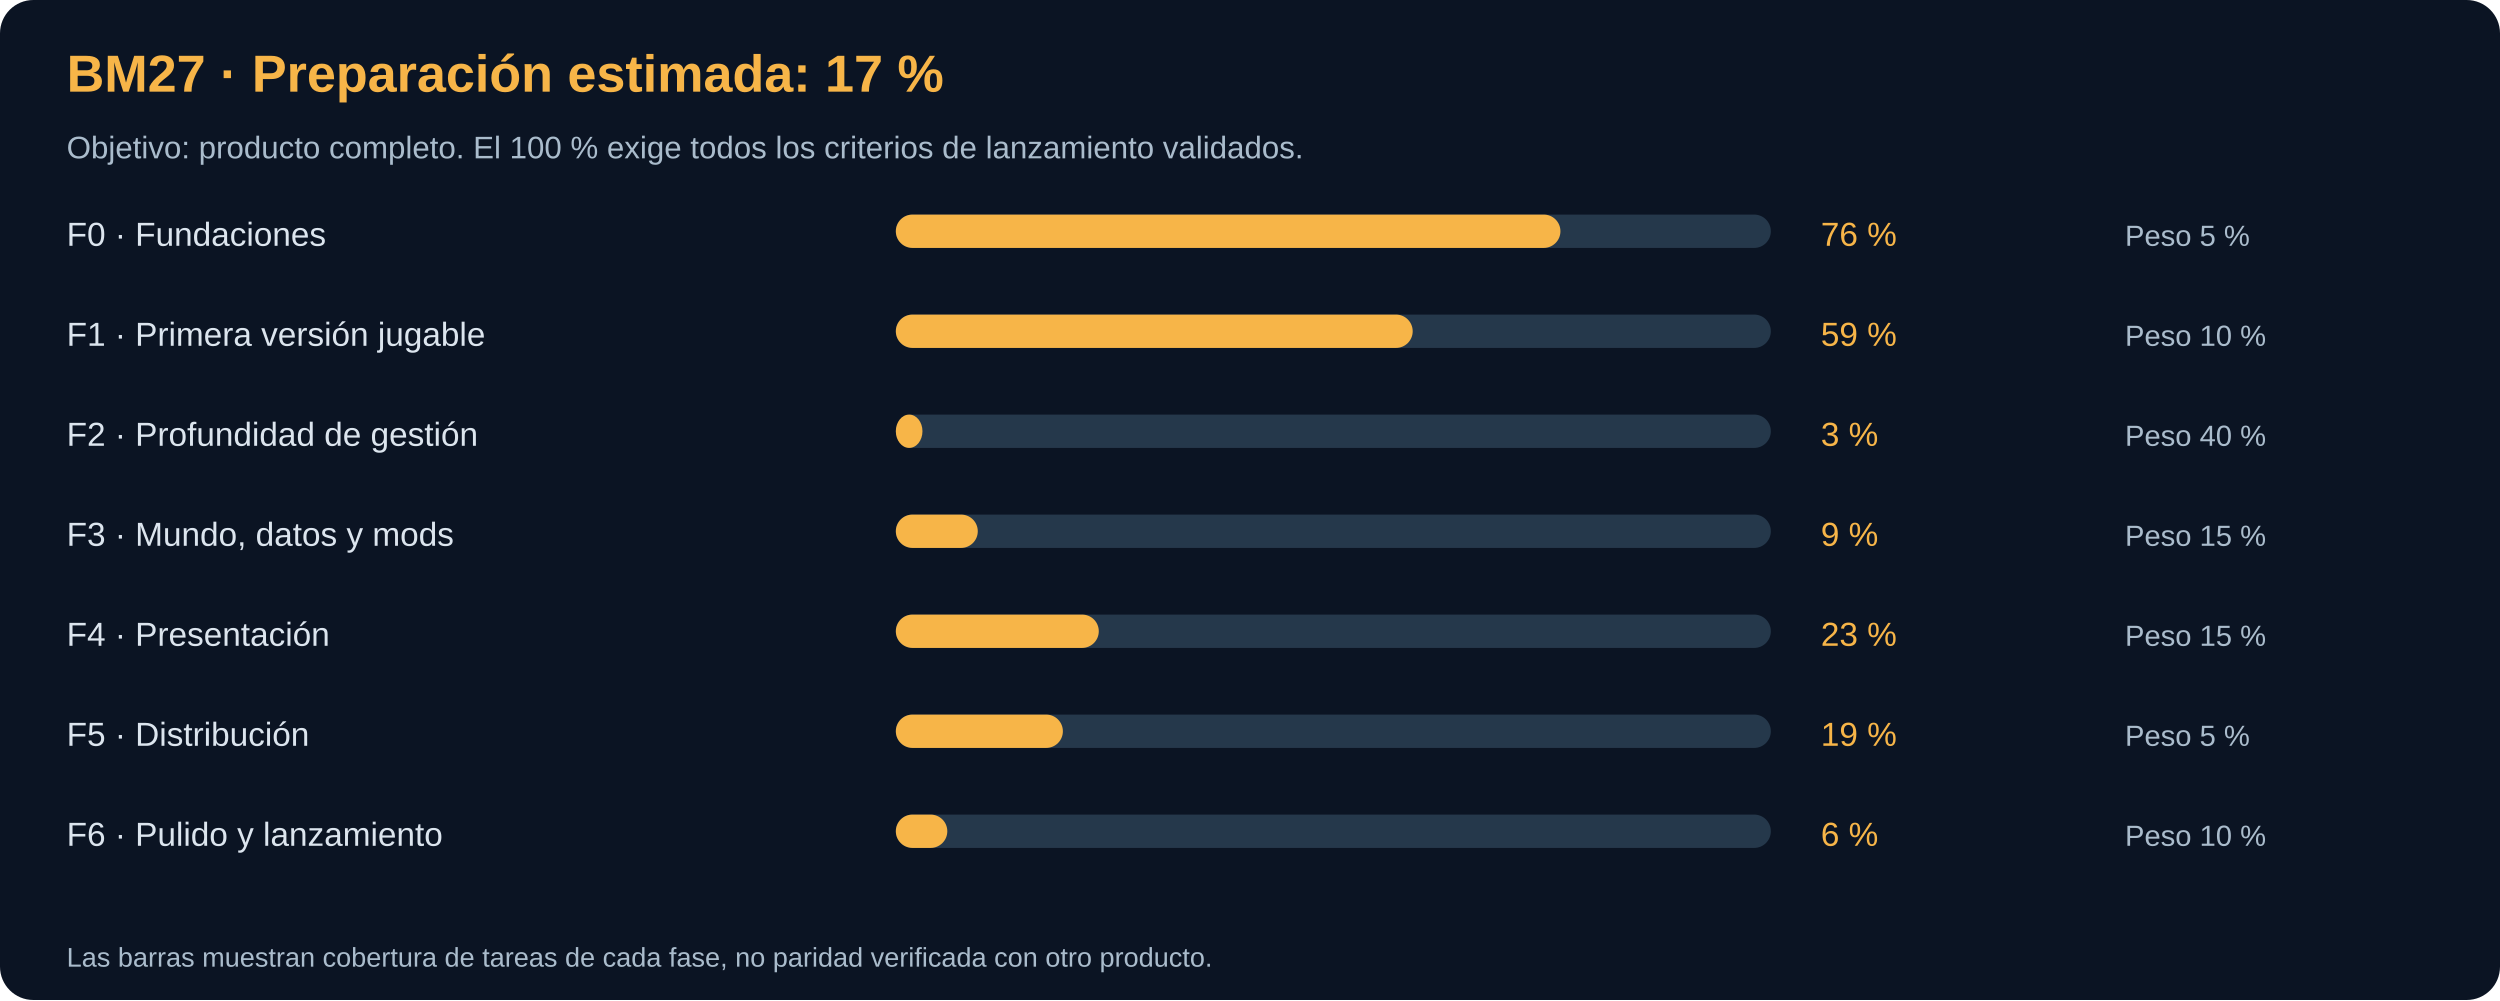
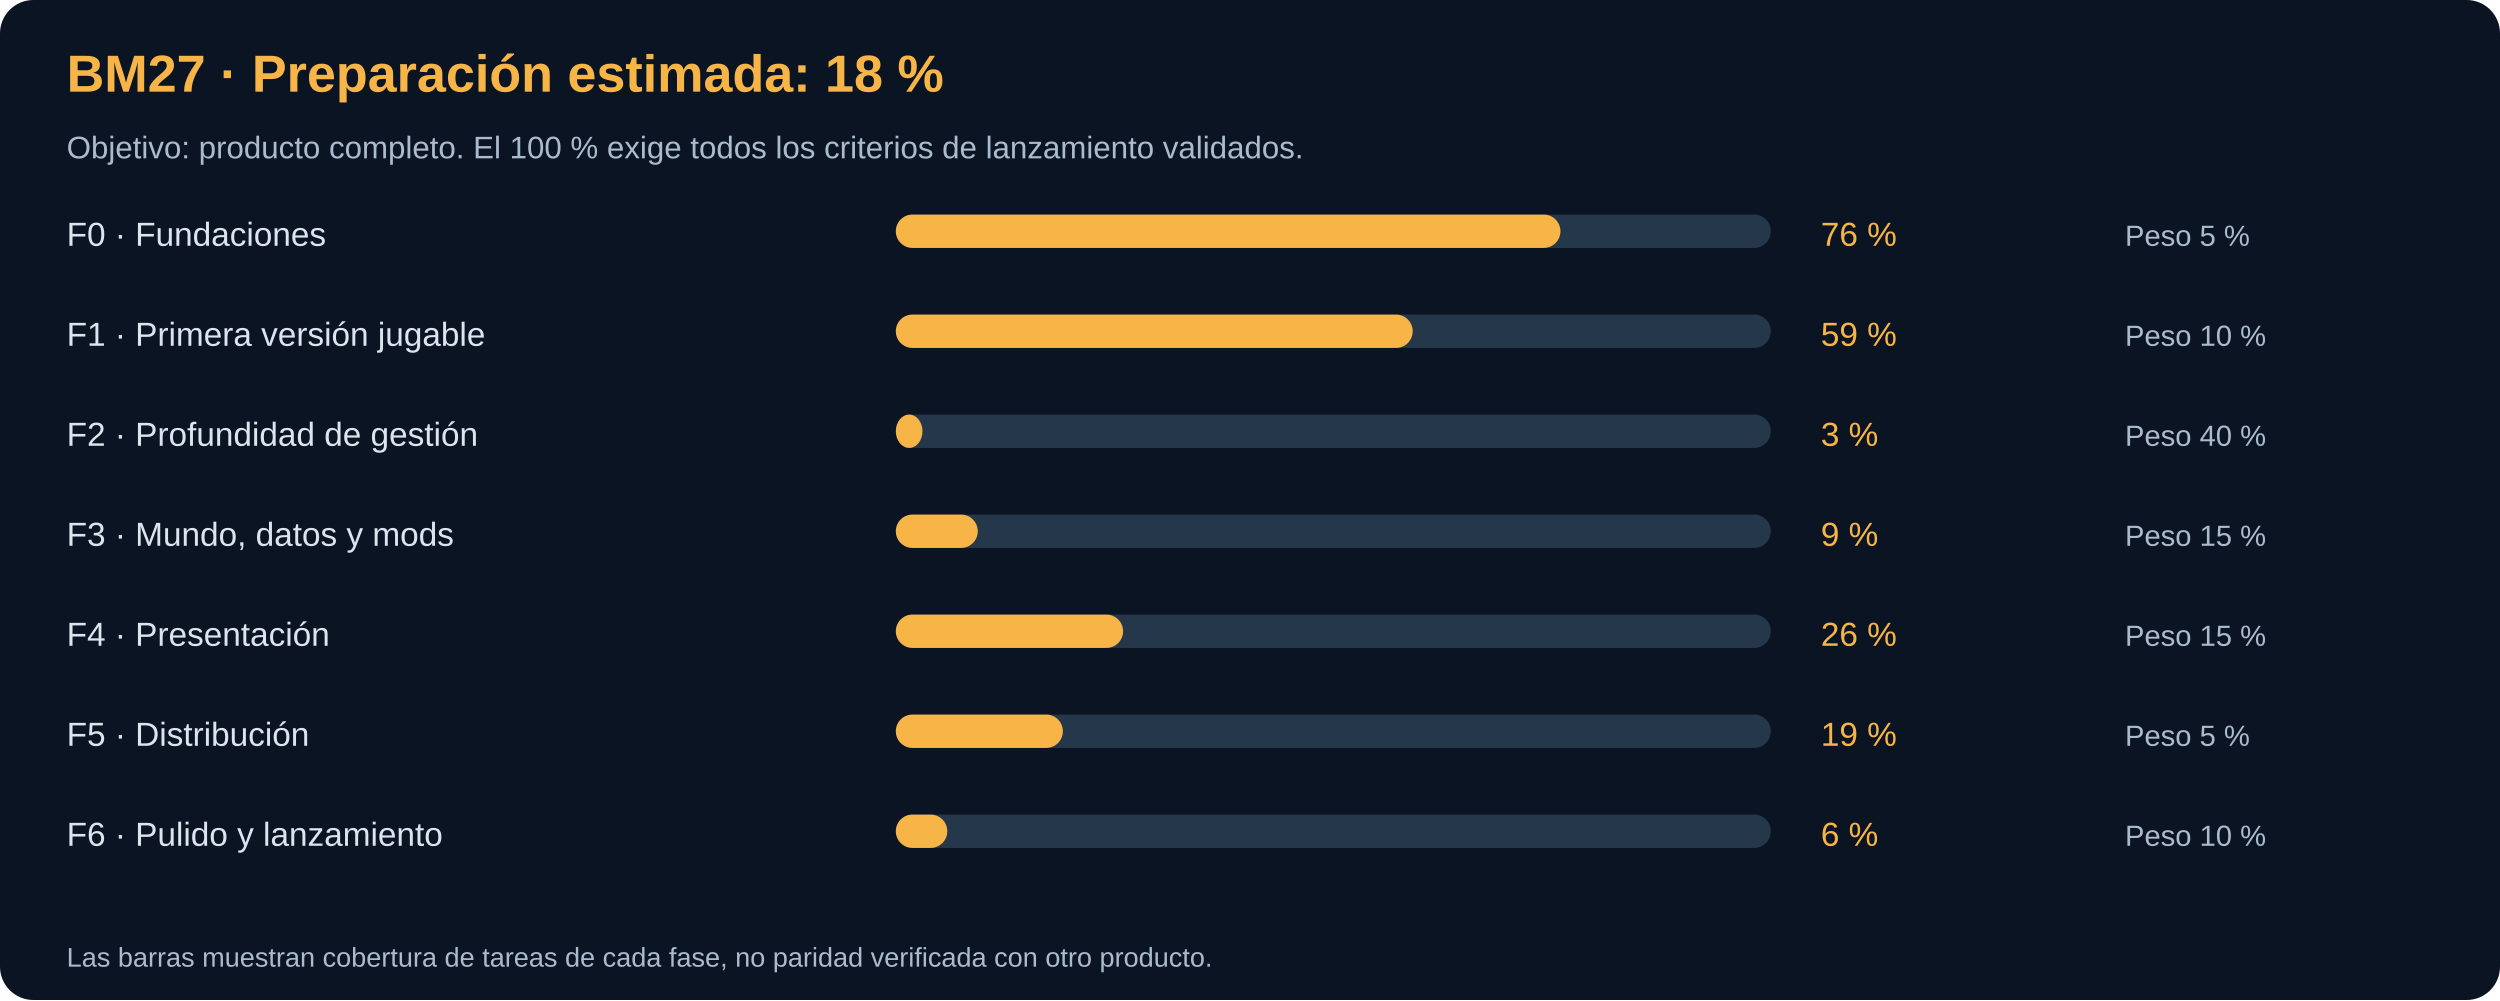
<svg xmlns="http://www.w3.org/2000/svg" viewBox="0 0 1200 480" role="img" aria-labelledby="title desc">
  <rect width="1200" height="480" rx="16" fill="#0b1423" />
  <g font-family="Arial, Helvetica, sans-serif">
-     <text x="32" y="44" fill="#f7b548" font-size="25" font-weight="700">BM27 · Preparación estimada: 17 %</text>
+     <text x="32" y="44" fill="#f7b548" font-size="25" font-weight="700">BM27 · Preparación estimada: 18 %</text>
    <text x="32" y="76" fill="#aabccc" font-size="15">Objetivo: producto completo. El 100 % exige todos los criterios de lanzamiento validados.</text>
    <text x="32" y="118" fill="#dce5ee" font-size="16">F0 · Fundaciones</text>
    <rect x="430" y="103" width="420" height="16" rx="8" fill="#25384b" />
    <rect x="430" y="103" width="319.009" height="16" rx="8" fill="#f7b548" />
    <text x="874" y="118" fill="#f7b548" font-size="16">76 %</text>
    <text x="1020" y="118" fill="#aabccc" font-size="14">Peso 5 %</text>
    <text x="32" y="166" fill="#dce5ee" font-size="16">F1 · Primera versión jugable</text>
    <rect x="430" y="151" width="420" height="16" rx="8" fill="#25384b" />
    <rect x="430" y="151" width="248.093" height="16" rx="8" fill="#f7b548" />
    <text x="874" y="166" fill="#f7b548" font-size="16">59 %</text>
    <text x="1020" y="166" fill="#aabccc" font-size="14">Peso 10 %</text>
    <text x="32" y="214" fill="#dce5ee" font-size="16">F2 · Profundidad de gestión</text>
    <rect x="430" y="199" width="420" height="16" rx="8" fill="#25384b" />
    <rect x="430" y="199" width="12.783" height="16" rx="8" fill="#f7b548" />
    <text x="874" y="214" fill="#f7b548" font-size="16">3 %</text>
    <text x="1020" y="214" fill="#aabccc" font-size="14">Peso 40 %</text>
    <text x="32" y="262" fill="#dce5ee" font-size="16">F3 · Mundo, datos y mods</text>
    <rect x="430" y="247" width="420" height="16" rx="8" fill="#25384b" />
    <rect x="430" y="247" width="39.333" height="16" rx="8" fill="#f7b548" />
    <text x="874" y="262" fill="#f7b548" font-size="16">9 %</text>
    <text x="1020" y="262" fill="#aabccc" font-size="14">Peso 15 %</text>
    <text x="32" y="310" fill="#dce5ee" font-size="16">F4 · Presentación</text>
    <rect x="430" y="295" width="420" height="16" rx="8" fill="#25384b" />
-     <rect x="430" y="295" width="97.417" height="16" rx="8" fill="#f7b548" />
-     <text x="874" y="310" fill="#f7b548" font-size="16">23 %</text>
+     <rect x="430" y="295" width="109.083" height="16" rx="8" fill="#f7b548" />
+     <text x="874" y="310" fill="#f7b548" font-size="16">26 %</text>
    <text x="1020" y="310" fill="#aabccc" font-size="14">Peso 15 %</text>
    <text x="32" y="358" fill="#dce5ee" font-size="16">F5 · Distribución</text>
    <rect x="430" y="343" width="420" height="16" rx="8" fill="#25384b" />
    <rect x="430" y="343" width="80.182" height="16" rx="8" fill="#f7b548" />
    <text x="874" y="358" fill="#f7b548" font-size="16">19 %</text>
    <text x="1020" y="358" fill="#aabccc" font-size="14">Peso 5 %</text>
    <text x="32" y="406" fill="#dce5ee" font-size="16">F6 · Pulido y lanzamiento</text>
    <rect x="430" y="391" width="420" height="16" rx="8" fill="#25384b" />
    <rect x="430" y="391" width="24.706" height="16" rx="8" fill="#f7b548" />
    <text x="874" y="406" fill="#f7b548" font-size="16">6 %</text>
    <text x="1020" y="406" fill="#aabccc" font-size="14">Peso 10 %</text>
    <text x="32" y="464" fill="#aabccc" font-size="13">Las barras muestran cobertura de tareas de cada fase, no paridad verificada con otro producto.</text>
  </g>
</svg>
